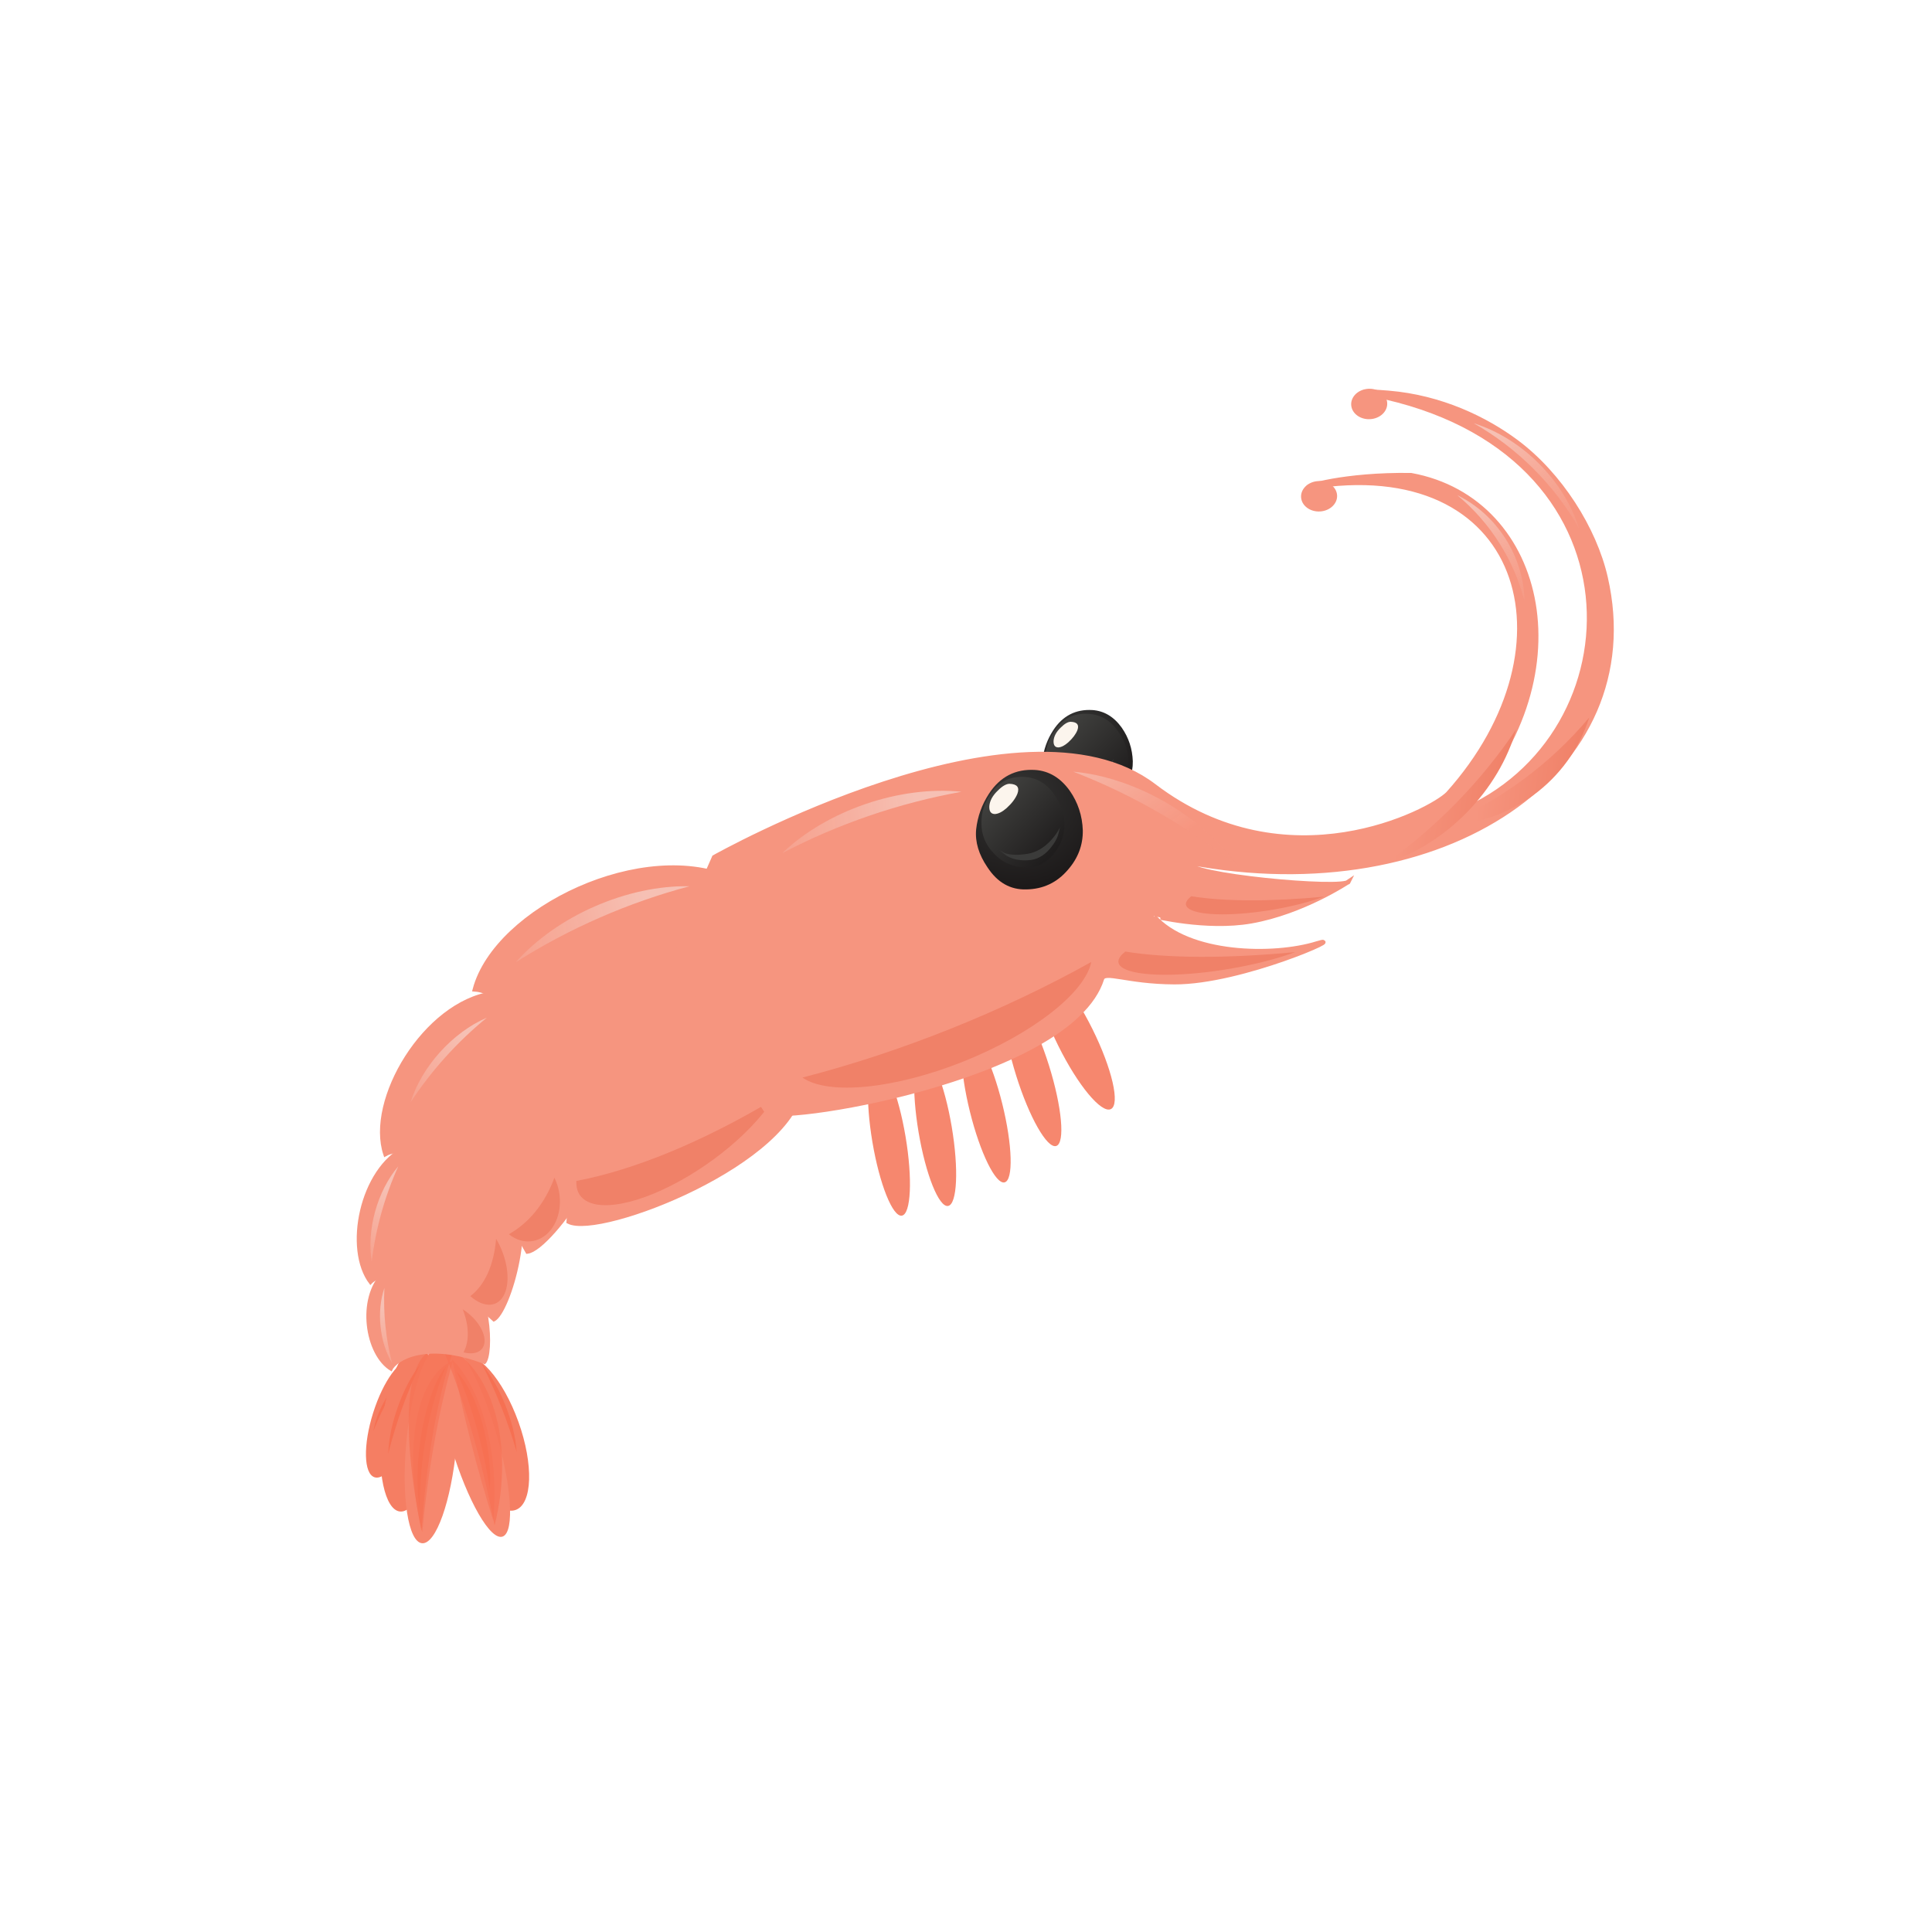
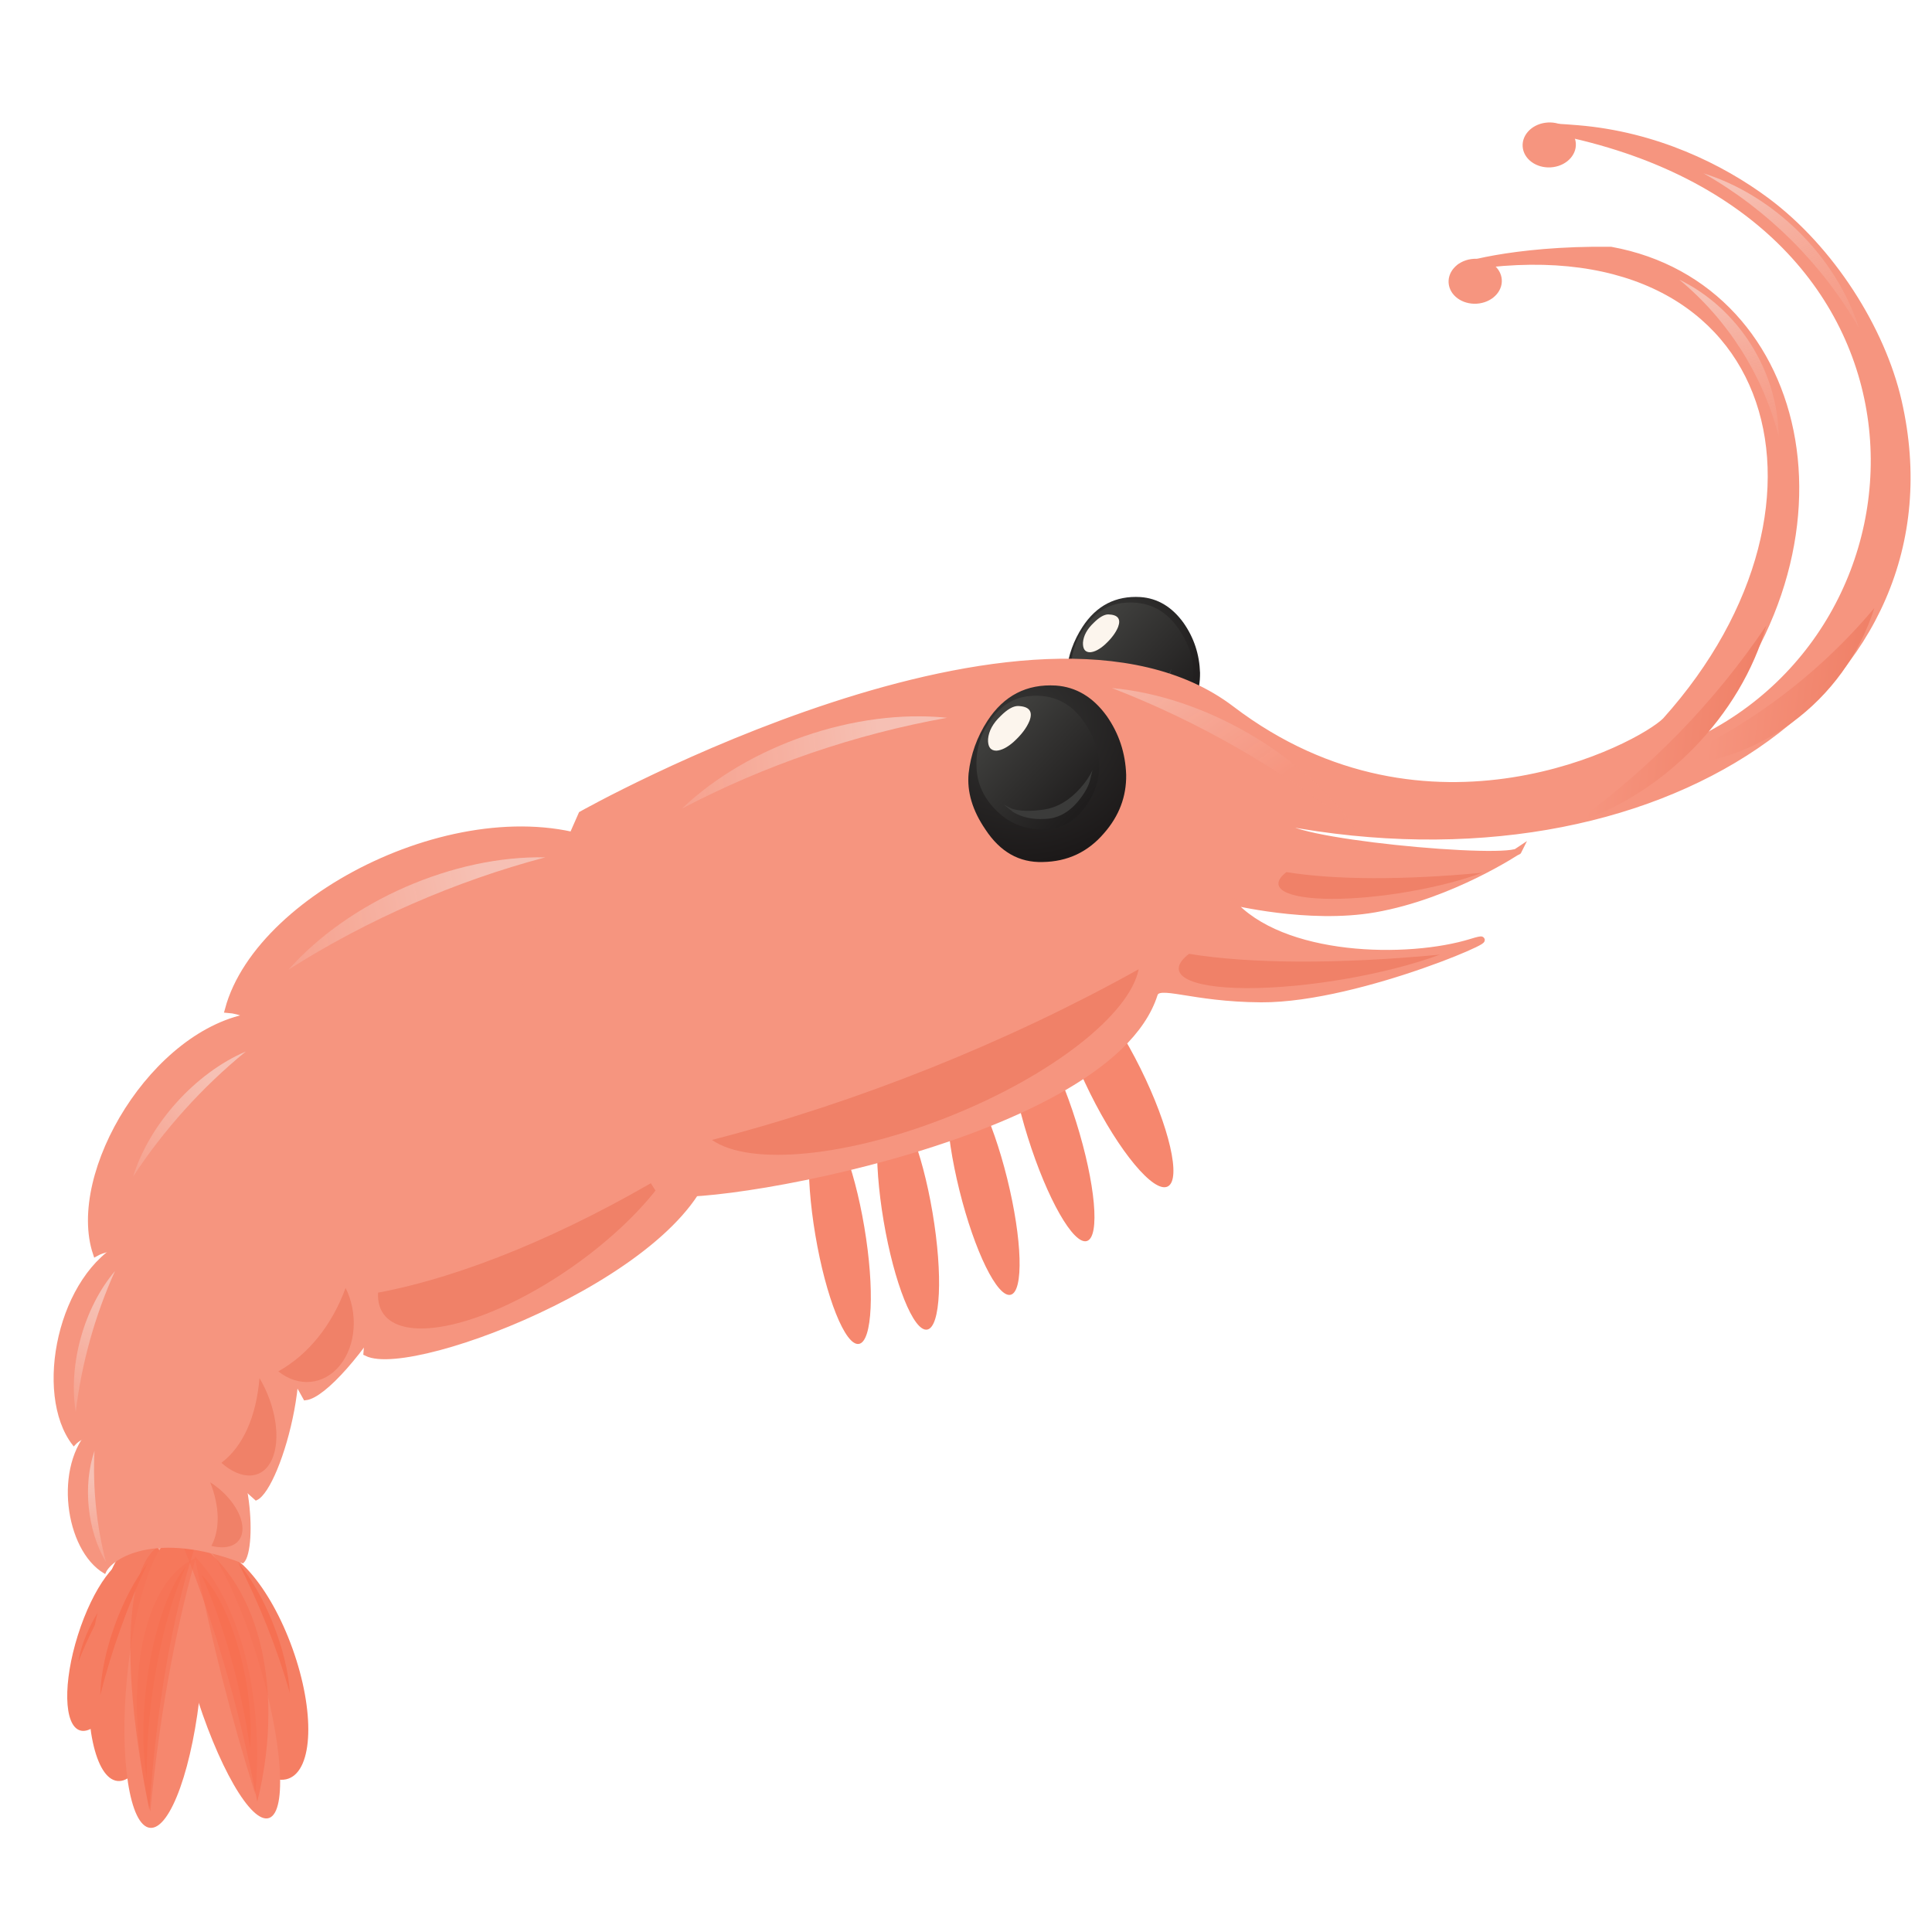
<svg xmlns="http://www.w3.org/2000/svg" xmlns:ns1="https://boxy-svg.com" viewBox="0 0 500 500">
  <defs>
    <radialGradient id="gradient-3" gradientUnits="userSpaceOnUse" cy="-11637" cx="-2676.4" gradientTransform="matrix(.36632 -.7112 -.7548 -.34344 -7765.1 -5838.3)" r="13.54">
      <stop id="stop-5" style="stop-color: rgb(53, 53, 52);" offset="0" />
      <stop id="stop-6" style="stop-color: rgb(28, 25, 25);" offset="1" />
    </radialGradient>
    <linearGradient id="gradient-4" y2="-7977.2" gradientUnits="userSpaceOnUse" x2="-3379.6" gradientTransform="matrix(.5728 -.55848 .55848 .5728 6433.7 2737.3)" y1="-7977.2" x1="-3390.8">
      <stop id="stop-7" style="stop-color: rgb(63, 63, 61);" offset="0" />
      <stop id="stop-8" style="stop-color: rgb(31, 29, 29);" offset="1" />
    </linearGradient>
    <radialGradient id="gradient-1" gradientUnits="userSpaceOnUse" cy="-11637" cx="-2676.4" gradientTransform="matrix(.36632 -.7112 -.7548 -.34344 -7765.1 -5838.3)" r="13.54">
      <stop id="stop-1" style="stop-color: rgb(53, 53, 52);" offset="0" />
      <stop id="stop-2" style="stop-color: rgb(28, 25, 25);" offset="1" />
    </radialGradient>
    <linearGradient id="gradient-2" y2="-7977.2" gradientUnits="userSpaceOnUse" x2="-3379.6" gradientTransform="matrix(0.675836, -0.658941, 0.658941, 0.675836, 7584.564, 3218.498)" y1="-7977.2" x1="-3390.8">
      <stop id="stop-3" style="stop-color: rgb(63, 63, 61);" offset="0" />
      <stop id="stop-4" style="stop-color: rgb(31, 29, 29);" offset="1" />
    </linearGradient>
    <linearGradient gradientUnits="userSpaceOnUse" x1="1083.596" y1="562.85" x2="1083.596" y2="589.15" id="gradient-13" gradientTransform="matrix(1.064441, -0.141136, -0.058503, 0.856776, -25.32943, 240.0504)">
      <stop offset="0" style="stop-color: rgba(246, 226, 221, 0.56);" />
      <stop offset="1" style="stop-color: rgba(246, 149, 127, 0.5);" />
    </linearGradient>
    <linearGradient gradientUnits="userSpaceOnUse" x1="1083.596" y1="562.85" x2="1083.596" y2="589.15" id="gradient-5" gradientTransform="matrix(1.064441, -0.141136, -0.058503, 0.856776, -25.32943, 240.0504)">
      <stop offset="0" style="stop-color: rgba(246, 226, 221, 0.56);" />
      <stop offset="1" style="stop-color: rgba(246, 149, 127, 0.5);" />
    </linearGradient>
    <linearGradient gradientUnits="userSpaceOnUse" x1="1083.596" y1="562.85" x2="1083.596" y2="589.15" id="gradient-6" gradientTransform="matrix(1.064441, -0.141136, -0.058503, 0.856776, -25.32943, 240.0504)">
      <stop offset="0" style="stop-color: rgba(246, 226, 221, 0.56);" />
      <stop offset="1" style="stop-color: rgba(246, 149, 127, 0.5);" />
    </linearGradient>
    <linearGradient gradientUnits="userSpaceOnUse" x1="1083.596" y1="562.85" x2="1083.596" y2="589.15" id="gradient-7" gradientTransform="matrix(1.064441, -0.141136, -0.058503, 0.856776, -25.32943, 240.0504)">
      <stop offset="0" style="stop-color: rgba(246, 226, 221, 0.56);" />
      <stop offset="1" style="stop-color: rgba(246, 149, 127, 0.5);" />
    </linearGradient>
    <linearGradient gradientUnits="userSpaceOnUse" x1="1083.596" y1="562.85" x2="1083.596" y2="589.15" id="gradient-8" gradientTransform="matrix(1.064441, -0.141136, -0.058503, 0.856776, -25.32943, 240.0504)">
      <stop offset="0" style="stop-color: rgba(246, 226, 221, 0.56);" />
      <stop offset="1" style="stop-color: rgba(246, 149, 127, 0.5);" />
    </linearGradient>
    <linearGradient gradientUnits="userSpaceOnUse" x1="1083.596" y1="562.85" x2="1083.596" y2="589.15" id="gradient-9" gradientTransform="matrix(-0.98185, 0.292825, -0.204084, -0.648746, 2276.545, 634.398)">
      <stop offset="0" style="stop-color: rgba(246, 226, 221, 0.56);" />
      <stop offset="1" style="stop-color: rgba(246, 149, 127, 0.5);" />
    </linearGradient>
    <linearGradient gradientUnits="userSpaceOnUse" x1="1083.596" y1="562.85" x2="1083.596" y2="589.15" id="gradient-10" gradientTransform="matrix(0.772293, -0.742799, 0.159305, 0.576957, 159.8135, 1043.854)">
      <stop offset="0" style="stop-color: rgb(246, 149, 127);" />
      <stop offset="1" style="stop-color: rgb(240, 129, 104);" />
    </linearGradient>
    <linearGradient gradientUnits="userSpaceOnUse" x1="1083.596" y1="562.85" x2="1083.596" y2="589.15" id="gradient-11" gradientTransform="matrix(-1.028566, 0.31592, -0.085011, -0.958256, 2252.271, 778.4673)">
      <stop offset="0" style="stop-color: rgba(246, 226, 221, 0.56);" />
      <stop offset="1" style="stop-color: rgba(246, 149, 127, 0);" />
    </linearGradient>
    <linearGradient gradientUnits="userSpaceOnUse" x1="1083.596" y1="562.85" x2="1083.596" y2="589.15" id="gradient-12" gradientTransform="matrix(0.778258, -0.736724, 0.124603, 0.46586, 173.7937, 1102.725)">
      <stop offset="0" style="stop-color: rgb(246, 149, 127);" />
      <stop offset="1" style="stop-color: rgb(240, 129, 104);" />
    </linearGradient>
    <linearGradient gradientUnits="userSpaceOnUse" x1="1083.596" y1="562.85" x2="1083.596" y2="589.15" id="gradient-14" gradientTransform="matrix(-1.028566, 0.31592, -0.085011, -0.958256, 2252.271, 778.4673)">
      <stop offset="0" style="stop-color: rgba(246, 226, 221, 0.56);" />
      <stop offset="1" style="stop-color: rgba(246, 149, 127, 0);" />
    </linearGradient>
  </defs>
-   <g transform="matrix(1.162883, 0, 0, 1.162883, -140.7159, 74.19079)" style="">
+   <g transform="matrix(1.717813, 0, 0, 1.717813, -330.3678, -7.33813)" style="">
    <ellipse style="fill: rgb(245, 126, 99);" cx="194.205" cy="252.788" rx="4.623" ry="13.596" transform="matrix(0.953608, 0.301052, -0.301052, 0.953608, 99.36875, -47.52484)">
      </ellipse>
    <path style="fill: rgb(246, 112, 82);" transform="matrix(-0.147826, -0.078883, -0.19962, 0.395588, 411.606, -50.45903)" d="M 285.235 801.756 A 20.187 20.187 0 0 1 285.235 828.244 A 53 53 0 0 0 285.235 801.756 Z" ns1:shape="crescent 270 815 20.187 82 0.919 1@16a24ec5" />
    <ellipse style="fill: rgb(245, 126, 99);" cx="357.481" cy="238.067" rx="7.195" ry="18.235" transform="matrix(0.941261, -0.337679, 0.337679, 0.941261, -187.2604, 151.7006)">
      </ellipse>
    <path style="fill: rgb(246, 112, 82);" transform="matrix(0.28064, -0.111043, 0.293574, 0.741961, -87.21306, -323.5201)" d="M 285.235 801.756 A 20.187 20.187 0 0 1 285.235 828.244 A 53 53 0 0 0 285.235 801.756 Z" ns1:shape="crescent 270 815 20.187 82 0.919 1@16a24ec5" />
    <ellipse style="fill: rgb(245, 126, 99);" cx="252.585" cy="259.046" rx="6.094" ry="18.446" transform="matrix(0.994172, 0.107807, -0.107807, 0.994172, -11.18993, -30.52013)">
      </ellipse>
    <path style="fill: rgb(246, 112, 82);" transform="matrix(-0.284117, -0.101817, -0.269182, 0.751154, 511.4025, -333.4063)" d="M 285.235 801.756 A 20.187 20.187 0 0 1 285.235 828.244 A 53 53 0 0 0 285.235 801.756 Z" ns1:shape="crescent 270 815 20.187 82 0.919 1@16a24ec5" />
    <ellipse style="fill: rgb(246, 135, 110);" cx="307.774" cy="245.816" rx="5.244" ry="22.66" transform="matrix(0.934593, -0.35572, 0.288666, 0.960114, -132.252, 129.8652)">
      </ellipse>
    <ellipse style="fill: rgb(246, 135, 110);" cx="215.557" cy="259.698" rx="5.592" ry="22.09" transform="matrix(0.995567, 0.094052, -0.094052, 0.995567, 26.82993, -21.16455)">
      </ellipse>
    <path style="fill: rgba(246, 112, 82, 0.47);" transform="matrix(-0.958016, -1.110305, -0.257973, 1.442599, 701.8904, -600.9132)" d="M 285.235 801.756 A 20.187 20.187 0 0 1 285.235 828.244 A 116.258 116.258 0 0 0 285.235 801.756 Z" ns1:shape="crescent 270 815 20.187 82 0.896 1@03312b5b" />
    <path style="fill: rgb(246, 112, 82);" transform="matrix(-0.298221, -0.225333, -0.182544, 0.984671, 450.2771, -482.7715)" d="M 282.149 798.878 A 20.187 20.187 0 0 1 282.149 831.122 A 29.854 29.854 0 0 0 282.149 798.878 Z" ns1:shape="crescent 270 815 20.187 106 0.918 1@13067f6b" />
    <path style="fill: rgba(246, 112, 82, 0.47);" d="M 286.536 803.421 A 20.187 20.187 0 0 1 286.536 826.579 A 132.277 132.277 0 0 1 286.536 803.421 Z" transform="matrix(0.83998, -0.785191, 0.394735, 1.548398, -336.1837, -780.304)" ns1:shape="crescent 270 815 20.187 70 0.897 1@370699fe" />
    <path style="fill: rgb(246, 112, 82);" transform="matrix(0.276785, -0.251198, 0.237709, 0.848299, -45.74943, -365.6686)" d="M 283.11 799.65 A 20.187 20.187 0 0 1 283.11 830.35 A 45.112 45.112 0 0 0 283.11 799.65 Z" ns1:shape="crescent 270 815 20.187 99 0.891 1@f227287d" />
    <path style="fill: rgba(246, 112, 82, 0.65);" transform="matrix(-1.146814, -2.49659, -0.257129, 1.487791, 754.8859, -243.2184)" d="M 285.235 801.756 A 20.187 20.187 0 0 1 285.235 828.244 A 116.258 116.258 0 0 0 285.235 801.756 Z" ns1:shape="crescent 270 815 20.187 82 0.896 1@03312b5b" />
    <path style="fill: rgba(246, 112, 82, 0.62);" transform="matrix(1.217384, -1.034593, 0.453308, 1.53269, -491.6153, -698.6131)" d="M 285.235 801.756 A 20.187 20.187 0 0 1 285.235 828.244 A 116.258 116.258 0 0 0 285.235 801.756 Z" ns1:shape="crescent 270 815 20.187 82 0.896 1@03312b5b" />
    <ellipse style="fill: rgb(246, 135, 110);" cx="215.557" cy="259.698" rx="3.738" ry="17.243" transform="matrix(0.986046, -0.166474, 0.166474, 0.986046, 73.34348, -32.60812)">
      </ellipse>
    <ellipse style="fill: rgb(246, 135, 110);" cx="215.557" cy="259.698" rx="4.232" ry="17.773" transform="matrix(0.895853, -0.44435, 0.44435, 0.895853, 51.83551, 30.23395)">
      </ellipse>
    <ellipse style="fill: rgb(246, 135, 110);" cx="215.557" cy="259.698" rx="3.706" ry="17.124" transform="matrix(0.970623, -0.240606, 0.240606, 0.970623, 68.74999, -17.4886)">
      </ellipse>
    <ellipse style="fill: rgb(246, 135, 110);" cx="215.557" cy="259.698" rx="3.821" ry="17.594" transform="matrix(0.954233, -0.299065, 0.299065, 0.954233, 67.44791, -8.896767)">
      </ellipse>
    <ellipse style="fill: rgb(246, 135, 110);" cx="215.557" cy="259.698" rx="3.738" ry="17.243" transform="matrix(0.986046, -0.166474, 0.166474, 0.986046, 63.06346, -30.45064)">
      </ellipse>
  </g>
-   <g transform="matrix(1.162883, 0, 0, 1.162883, -141.1181, 73.78861)" style="">
+   <g transform="matrix(1.717813, 0, 0, 1.717813, -330.9619, -7.93223)" style="">
    <g transform="matrix(-0.030883, -0.346205, 0.372791, -0.033255, 100.3634, 379.7399)" style="">
      <path style="fill: rgb(246, 149, 127); stroke: rgb(246, 149, 127);" d="M 418.43 309.281 C 398.538 299.901 365.561 315.732 360.773 333.581 C 367.784 334.07 384.882 347.413 381.649 385.288 C 388.651 388.789 431.811 372.039 433.597 354.808 L 418.43 309.281 Z" transform="matrix(0.921039, 0.38947, -0.38947, 0.921039, 166.1668, -127.3615)" />
      <path style="fill: rgb(240, 129, 104);" transform="matrix(-0.652768, 1.086559, -0.964908, -0.063688, 1256.557, 14.00481)" d="M 361.42 639.756 A 14.649 14.649 0 0 1 361.42 668.244 A 42.8 42.8 0 0 0 361.42 639.756 Z" ns1:shape="crescent 358 654 14.649 153 0.7 1@5944d8b7" />
    </g>
    <g transform="matrix(0.30571, -0.391957, 0.407676, 0.317971, 18.94335, 327.6245)" style="">
      <path style="fill: rgb(246, 149, 127); stroke: rgb(246, 149, 127);" d="M 453.675 132.128 C 433.783 122.748 400.806 138.579 396.018 156.428 C 403.029 156.917 420.127 170.26 416.894 208.135 C 423.896 211.636 467.056 194.886 468.842 177.655 L 453.675 132.128 Z" />
      <path style="fill: rgb(240, 129, 104);" transform="matrix(-0.305453, 1.26747, -0.960068, 0.225393, 1170.949, -414.9714)" d="M 361.42 639.756 A 14.649 14.649 0 0 1 361.42 668.244 A 42.8 42.8 0 0 0 361.42 639.756 Z" ns1:shape="crescent 358 654 14.649 153 0.7 1@5944d8b7" />
    </g>
    <g transform="matrix(0.810605, -0.272477, 0.272477, 0.810605, -3.881651, 93.86742)" style="">
      <path style="fill: rgb(246, 149, 127); stroke: rgb(246, 149, 127);" d="M 244.712 161.541 C 228.718 153.999 202.204 166.728 198.354 181.078 C 203.991 181.472 217.738 192.2 215.139 222.652 C 220.769 225.467 255.47 211.999 256.906 198.145 L 244.712 161.541 Z" transform="matrix(0.965926, -0.258819, 0.258819, 0.965926, -41.72026, 65.42867)" />
      <path style="fill: rgb(240, 129, 104);" transform="matrix(0.238968, 0.669731, -0.558719, 0.356478, 507.6009, -261.3406)" d="M 361.42 639.756 A 14.649 14.649 0 0 1 361.42 668.244 A 42.8 42.8 0 0 0 361.42 639.756 Z" ns1:shape="crescent 358 654 14.649 153 0.7 1@5944d8b7" ns1:origin="-0.86 0.208" />
    </g>
    <g>
      <path style="fill: rgb(246, 149, 127); stroke: rgb(246, 149, 127);" d="M 284.705 132.419 C 264.813 123.039 231.836 138.87 227.048 156.719 C 234.059 157.208 251.157 170.551 247.924 208.426 C 254.926 211.927 298.086 195.177 299.872 177.946 L 284.705 132.419 Z" />
      <path style="fill: rgb(240, 129, 104);" transform="matrix(-0.414824, 1.054521, -1.534109, 0.632576, 1424.706, -604.4761)" d="M 361.42 639.756 A 14.649 14.649 0 0 1 361.42 668.244 A 42.8 42.8 0 0 0 361.42 639.756 Z" ns1:shape="crescent 358 654 14.649 153 0.7 1@5944d8b7" />
    </g>
  </g>
-   <g transform="matrix(1.482197, 0, 0, 1.482197, -172.1574, -278.0664)" style="">
+   <g transform="matrix(2.189503, 0, 0, 2.189503, -376.8132, -527.6929)" style="">
    <g id="g-1" transform="matrix(1.315179, 0, 0, -1.315179, 253.3113, 396.5342)">
      <g id="g-2">
        <g id="g-3">
          <path id="path-1" style="fill-rule: evenodd; fill: url(#gradient-1);" d="m39.742 51.151c-1.789-0.051-3.242 0.774-4.363 2.481-0.984 1.441-1.414 2.867-1.277 4.281 0.16 1.441 0.64 2.773 1.437 4 1.254 1.918 2.988 2.812 5.203 2.68 1.543-0.106 2.84-0.879 3.879-2.321 0.934-1.332 1.426-2.828 1.481-4.48 0.023-1.652-0.536-3.133-1.68-4.438-1.227-1.441-2.789-2.175-4.68-2.203z" />
        </g>
      </g>
    </g>
    <g id="g-4" transform="matrix(1.315179, 0, 0, -1.315179, 253.3113, 396.5342)">
      <g id="g-5">
        <g id="g-6">
          <path id="path-2" style="fill-rule: evenodd; fill: url(#gradient-2);" d="M 44.125 61.811 C 44.946 60.645 45.402 59.465 45.495 58.271 C 45.619 56.884 45.259 55.561 44.412 54.303 C 43.434 52.829 42.111 52.086 40.447 52.086 C 38.714 52.086 37.268 52.718 36.102 53.975 C 35.032 55.109 34.497 56.414 34.497 57.894 C 34.47 59.369 34.894 60.709 35.774 61.903 C 36.687 63.226 37.848 63.949 39.268 64.074 C 41.31 64.263 42.932 63.507 44.125 61.811 Z" />
        </g>
      </g>
    </g>
    <path id="path-5" style="fill-rule:evenodd;fill:#fcf5ed" d="M 303.103 313.633 C 304.229 313.669 304.614 314.162 304.264 315.108 C 303.981 315.811 303.453 316.51 302.682 317.214 C 302.051 317.773 301.475 318.072 300.946 318.107 C 300.355 318.107 300.073 317.717 300.108 316.946 C 300.175 316.14 300.596 315.369 301.367 314.635 C 302.035 313.967 302.615 313.633 303.103 313.633 Z">
      </path>
    <path id="path-6" style="fill-rule: evenodd; fill: rgb(59, 59, 58);" d="M 305.733 324.001 C 307.069 323.79 308.277 323.071 309.366 321.843 C 309.89 321.247 310.296 320.651 310.573 320.055 L 310.363 320.897 C 310.223 321.597 309.802 322.367 309.104 323.209 C 308.153 324.335 307.048 324.91 305.79 324.945 C 304.557 325.017 303.509 324.786 302.631 324.262 L 301.634 323.471 L 302.42 323.893 C 303.226 324.176 304.331 324.211 305.733 324.001 Z">
      </path>
  </g>
-   <g transform="matrix(1.162883, 0, 0, 1.162883, -151.4409, 78.51991)" style="">
+   <g transform="matrix(1.717813, 0, 0, 1.717813, -346.2108, -0.943137)" style="">
    <path style="fill: rgb(246, 149, 127); stroke: rgb(246, 149, 127);" d="M 421.521 40.913 C 420.369 40.913 429.235 38.025 444.242 38.231 C 474.39 43.716 483.27 84.092 454.854 113.24 C 495.332 96.518 497.444 32.393 435.745 20.282 C 432.236 19.593 433.757 19.46 439.252 19.914 C 450.957 20.882 460.884 25.755 467.657 30.791 C 477.433 38.059 485.064 50.179 487.542 61.003 C 497.414 104.123 451.365 135.087 394.796 124.413 C 393.469 127.288 429.499 130.599 430.39 128.668 C 430.39 128.668 420.265 135.462 408.679 137.5 C 398.654 139.264 386.939 136.307 386.979 136.354 C 394.606 145.14 413.722 145.438 423.277 142.463 C 430.946 140.075 406.622 151.135 391.546 151.056 C 380.955 151 376.069 148.388 375.451 150.334 C 368.305 172.848 301.289 183.131 300.781 179.738 L 279.115 146.078 L 289.174 123.252 C 289.174 123.252 357.409 84.82 387.058 107.389 C 416.707 129.957 448.677 112.974 452.476 109.116 C 482.116 76.09 469.427 32.869 421.521 40.913 Z" />
    <circle style="fill: rgb(246, 149, 127);" cx="414.764" cy="47.08" r="3.518" transform="matrix(1.126651, -0.163101, 0.176323, 0.949144, -51.80597, 65.88509)" />
    <circle style="fill: rgb(246, 149, 127);" cx="414.764" cy="47.08" r="3.518" transform="matrix(1.126651, -0.163101, 0.176323, 0.949144, -40.65128, 45.34702)" />
    <path style="fill: rgb(240, 129, 104);" transform="matrix(0.330614, 0.82644, -2.256702, 0.902782, 1697.342, -729.6841)" d="M 361.42 639.756 A 14.649 14.649 0 0 1 361.42 668.244 A 42.8 42.8 0 0 0 361.42 639.756 Z" ns1:shape="crescent 358 654 14.649 153 0.7 1@5944d8b7" />
    <path style="fill: rgb(240, 129, 104);" transform="matrix(-0.907785, 0.454685, -1.327056, -0.004305, 1595.562, -17.20707)" d="M 361.42 639.756 A 14.649 14.649 0 0 1 361.42 668.244 A 42.8 42.8 0 0 0 361.42 639.756 Z" ns1:shape="crescent 358 654 14.649 153 0.7 1@5944d8b7" />
    <path style="fill: rgb(240, 129, 104);" transform="matrix(-0.708808, 0.355023, -1.036179, -0.003361, 1343.953, 5.867627)" d="M 361.42 639.756 A 14.649 14.649 0 0 1 361.42 668.244 A 42.8 42.8 0 0 0 361.42 639.756 Z" ns1:shape="crescent 358 654 14.649 153 0.7 1@5944d8b7" />
  </g>
-   <g transform="matrix(1.748819, 0, 0, 1.748819, -268.8025, -345.6387)" style="">
+   <g transform="matrix(2.583359, 0, 0, 2.583359, -519.5775, -627.5107)" style="">
    <g id="g-7" transform="matrix(1.315179, 0, 0, -1.315179, 253.3113, 396.5342)">
      <g id="g-8">
        <g id="g-9">
          <path id="path-3" style="fill-rule: evenodd; fill: url(#gradient-3);" d="m39.742 51.151c-1.789-0.051-3.242 0.774-4.363 2.481-0.984 1.441-1.414 2.867-1.277 4.281 0.16 1.441 0.64 2.773 1.437 4 1.254 1.918 2.988 2.812 5.203 2.68 1.543-0.106 2.84-0.879 3.879-2.321 0.934-1.332 1.426-2.828 1.481-4.48 0.023-1.652-0.536-3.133-1.68-4.438-1.227-1.441-2.789-2.175-4.68-2.203z" />
        </g>
      </g>
    </g>
    <g id="g-10" transform="matrix(1.315179, 0, 0, -1.315179, 253.3113, 396.5342)">
      <g id="g-11">
        <g id="g-12">
          <path id="path-4" style="fill-rule: evenodd; fill: url(#gradient-4);" d="m42.859 61.874c0.696-0.988 1.082-1.988 1.161-3 0.105-1.176-0.2-2.297-0.918-3.363-0.829-1.25-1.95-1.879-3.36-1.879-1.469 0-2.695 0.535-3.683 1.601-0.907 0.961-1.36 2.067-1.36 3.321-0.023 1.25 0.336 2.386 1.082 3.398 0.774 1.121 1.758 1.734 2.961 1.84 1.731 0.16 3.106-0.481 4.117-1.918z" />
        </g>
      </g>
    </g>
    <path id="path898" style="fill-rule:evenodd;fill:#fcf5ed" d="M 303.103 313.633 C 304.229 313.669 304.614 314.162 304.264 315.108 C 303.981 315.811 303.453 316.51 302.682 317.214 C 302.051 317.773 301.475 318.072 300.946 318.107 C 300.355 318.107 300.073 317.717 300.108 316.946 C 300.175 316.14 300.596 315.369 301.367 314.635 C 302.035 313.967 302.615 313.633 303.103 313.633 Z">
      </path>
    <path id="path900" style="fill-rule: evenodd; fill: rgb(59, 59, 58);" d="M 305.733 324.001 C 307.069 323.79 308.277 323.071 309.366 321.843 C 309.89 321.247 310.296 320.651 310.573 320.055 L 310.363 320.897 C 310.223 321.597 309.802 322.367 309.104 323.209 C 308.153 324.335 307.048 324.91 305.79 324.945 C 304.557 325.017 303.509 324.786 302.631 324.262 L 301.634 323.471 L 302.42 323.893 C 303.226 324.176 304.331 324.211 305.733 324.001 Z">
      </path>
  </g>
-   <path style="fill: url(#gradient-13);" transform="matrix(-0.474976, -1.387228, -2.222782, 0.761062, 2020.414, 1277.013)" d="M 1083.114 565.556 A 17.558 17.558 0 0 1 1083.114 586.444 A 43.455 43.455 0 0 0 1083.114 565.556 Z" ns1:shape="crescent 1069 576 17.558 73 0.938 1@b95c82e5">
+   <path style="fill: url(#gradient-13);" transform="matrix(-0.701636, -2.049215, -3.283497, 1.124242, 2862.056, 1769.473)" d="M 1083.114 565.556 A 17.558 17.558 0 0 1 1083.114 586.444 A 43.455 43.455 0 0 0 1083.114 565.556 Z" ns1:shape="crescent 1069 576 17.558 73 0.938 1@b95c82e5">
    </path>
-   <path style="fill: url(#gradient-5);" transform="matrix(-0.587274, -1.343546, -2.152788, 0.940999, 2032.066, 1152.388)" d="M 1083.114 565.556 A 17.558 17.558 0 0 1 1083.114 586.444 A 43.455 43.455 0 0 0 1083.114 565.556 Z" ns1:shape="crescent 1069 576 17.558 73 0.938 1@b95c82e5">
+   <path style="fill: url(#gradient-5);" transform="matrix(-0.867521, -1.984687, -3.180101, 1.390045, 2879.269, 1585.376)" d="M 1083.114 565.556 A 17.558 17.558 0 0 1 1083.114 586.444 A 43.455 43.455 0 0 0 1083.114 565.556 Z" ns1:shape="crescent 1069 576 17.558 73 0.938 1@b95c82e5">
    </path>
-   <path style="fill: url(#gradient-6);" transform="matrix(-0.654369, -0.590176, -0.945651, 1.048506, 1369.585, 309.6047)" d="M 1083.114 565.556 A 17.558 17.558 0 0 1 1083.114 586.444 A 43.455 43.455 0 0 0 1083.114 565.556 Z" ns1:shape="crescent 1069 576 17.558 73 0.938 1@b95c82e5">
+   <path style="fill: url(#gradient-6);" transform="matrix(-0.966634, -0.871808, -1.396917, 1.548855, 1900.651, 340.4156)" d="M 1083.114 565.556 A 17.558 17.558 0 0 1 1083.114 586.444 A 43.455 43.455 0 0 0 1083.114 565.556 Z" ns1:shape="crescent 1069 576 17.558 73 0.938 1@b95c82e5">
    </path>
-   <path style="fill: url(#gradient-7);" transform="matrix(-0.737906, -0.205697, -0.329592, 1.182359, 1088.721, -144.0658)" d="M 1083.114 565.556 A 17.558 17.558 0 0 1 1083.114 586.444 A 43.455 43.455 0 0 0 1083.114 565.556 Z" ns1:shape="crescent 1069 576 17.558 73 0.938 1@b95c82e5">
+   <path style="fill: url(#gradient-7);" transform="matrix(-1.090036, -0.303855, -0.486873, 1.746582, 1485.758, -329.7471)" d="M 1083.114 565.556 A 17.558 17.558 0 0 1 1083.114 586.444 A 43.455 43.455 0 0 0 1083.114 565.556 Z" ns1:shape="crescent 1069 576 17.558 73 0.938 1@b95c82e5">
    </path>
-   <path style="fill: url(#gradient-8);" transform="matrix(-0.582743, 0.059888, 0.095957, 0.93374, 676.3923, -259.6288)" d="M 1083.114 565.556 A 17.558 17.558 0 0 1 1083.114 586.444 A 43.455 43.455 0 0 0 1083.114 565.556 Z" ns1:shape="crescent 1069 576 17.558 73 0.938 1@b95c82e5">
+   <path style="fill: url(#gradient-8);" transform="matrix(-0.860828, 0.088466, 0.141748, 1.379323, 876.6653, -500.4568)" d="M 1083.114 565.556 A 17.558 17.558 0 0 1 1083.114 586.444 A 43.455 43.455 0 0 0 1083.114 565.556 Z" ns1:shape="crescent 1069 576 17.558 73 0.938 1@b95c82e5">
    </path>
-   <path style="fill: url(#gradient-9);" transform="matrix(0.731363, -1.270873, -2.036345, -1.171875, 679.7958, 2263.443)" d="M 1083.114 565.556 A 17.558 17.558 0 0 1 1083.114 586.444 A 43.455 43.455 0 0 0 1083.114 565.556 Z" ns1:shape="crescent 1069 576 17.558 73 0.938 1@b95c82e5">
+   <path style="fill: url(#gradient-9);" transform="matrix(1.080371, -1.877334, -3.00809, -1.731096, 881.6931, 3226.628)" d="M 1083.114 565.556 A 17.558 17.558 0 0 1 1083.114 586.444 A 43.455 43.455 0 0 0 1083.114 565.556 Z" ns1:shape="crescent 1069 576 17.558 73 0.938 1@b95c82e5">
    </path>
-   <path style="fill: url(#gradient-11);" transform="matrix(1.238126, -0.785526, -0.876192, -1.38103, -450.9586, 1788.439)" d="M 1083.47 566.055 A 17.558 17.558 0 0 1 1083.47 585.945 A 29.077 29.077 0 0 0 1083.47 566.055 Z" ns1:shape="crescent 1069 576 17.558 69 0.962 1@56be83e7">
+   <path style="fill: url(#gradient-11);" transform="matrix(1.828961, -1.16038, -1.294312, -2.040059, -788.6587, 2524.951)" d="M 1083.47 566.055 A 17.558 17.558 0 0 1 1083.47 585.945 A 29.077 29.077 0 0 0 1083.47 566.055 Z" ns1:shape="crescent 1069 576 17.558 69 0.962 1@56be83e7">
    </path>
-   <path style="fill: url(#gradient-12);" transform="matrix(1.313772, 1.788988, 1.814899, -1.332802, -2075.988, -970.3962)" d="M 1083.114 565.556 A 17.558 17.558 0 0 1 1083.114 586.444 A 43.455 43.455 0 0 0 1083.114 565.556 Z" ns1:shape="crescent 1069 576 17.558 73 0.938 1@b95c82e5">
+   <path style="fill: url(#gradient-12);" transform="matrix(1.940706, 2.642695, 2.680971, -1.968818, -3189.153, -1550.403)" d="M 1083.114 565.556 A 17.558 17.558 0 0 1 1083.114 586.444 A 43.455 43.455 0 0 0 1083.114 565.556 Z" ns1:shape="crescent 1069 576 17.558 73 0.938 1@b95c82e5">
    </path>
-   <path style="fill: url(#gradient-10);" transform="matrix(1.21898, 1.185679, 1.61211, -1.657386, -1873.32, -123.528)" d="M 1083.114 565.556 A 17.558 17.558 0 0 1 1083.114 586.444 A 43.455 43.455 0 0 0 1083.114 565.556 Z" ns1:shape="crescent 1069 576 17.558 73 0.938 1@b95c82e5">
+   <path style="fill: url(#gradient-10);" transform="matrix(1.800678, 1.751487, 2.381409, -2.448292, -2889.773, -299.4085)" d="M 1083.114 565.556 A 17.558 17.558 0 0 1 1083.114 586.444 A 43.455 43.455 0 0 0 1083.114 565.556 Z" ns1:shape="crescent 1069 576 17.558 73 0.938 1@b95c82e5">
    </path>
-   <path style="fill: url(#gradient-14);" transform="matrix(1.034767, -1.038879, -1.370296, -1.36487, 63.1495, 2034.857)" d="M 1083.47 566.055 A 17.558 17.558 0 0 1 1083.47 585.945 A 29.077 29.077 0 0 0 1083.47 566.055 Z" ns1:shape="crescent 1069 576 17.558 69 0.962 1@56be83e7">
+   <path style="fill: url(#gradient-14);" transform="matrix(1.528559, -1.534634, -2.024203, -2.016189, -29.21758, 2888.961)" d="M 1083.47 566.055 A 17.558 17.558 0 0 1 1083.47 585.945 A 29.077 29.077 0 0 0 1083.47 566.055 Z" ns1:shape="crescent 1069 576 17.558 69 0.962 1@56be83e7">
    </path>
</svg>
